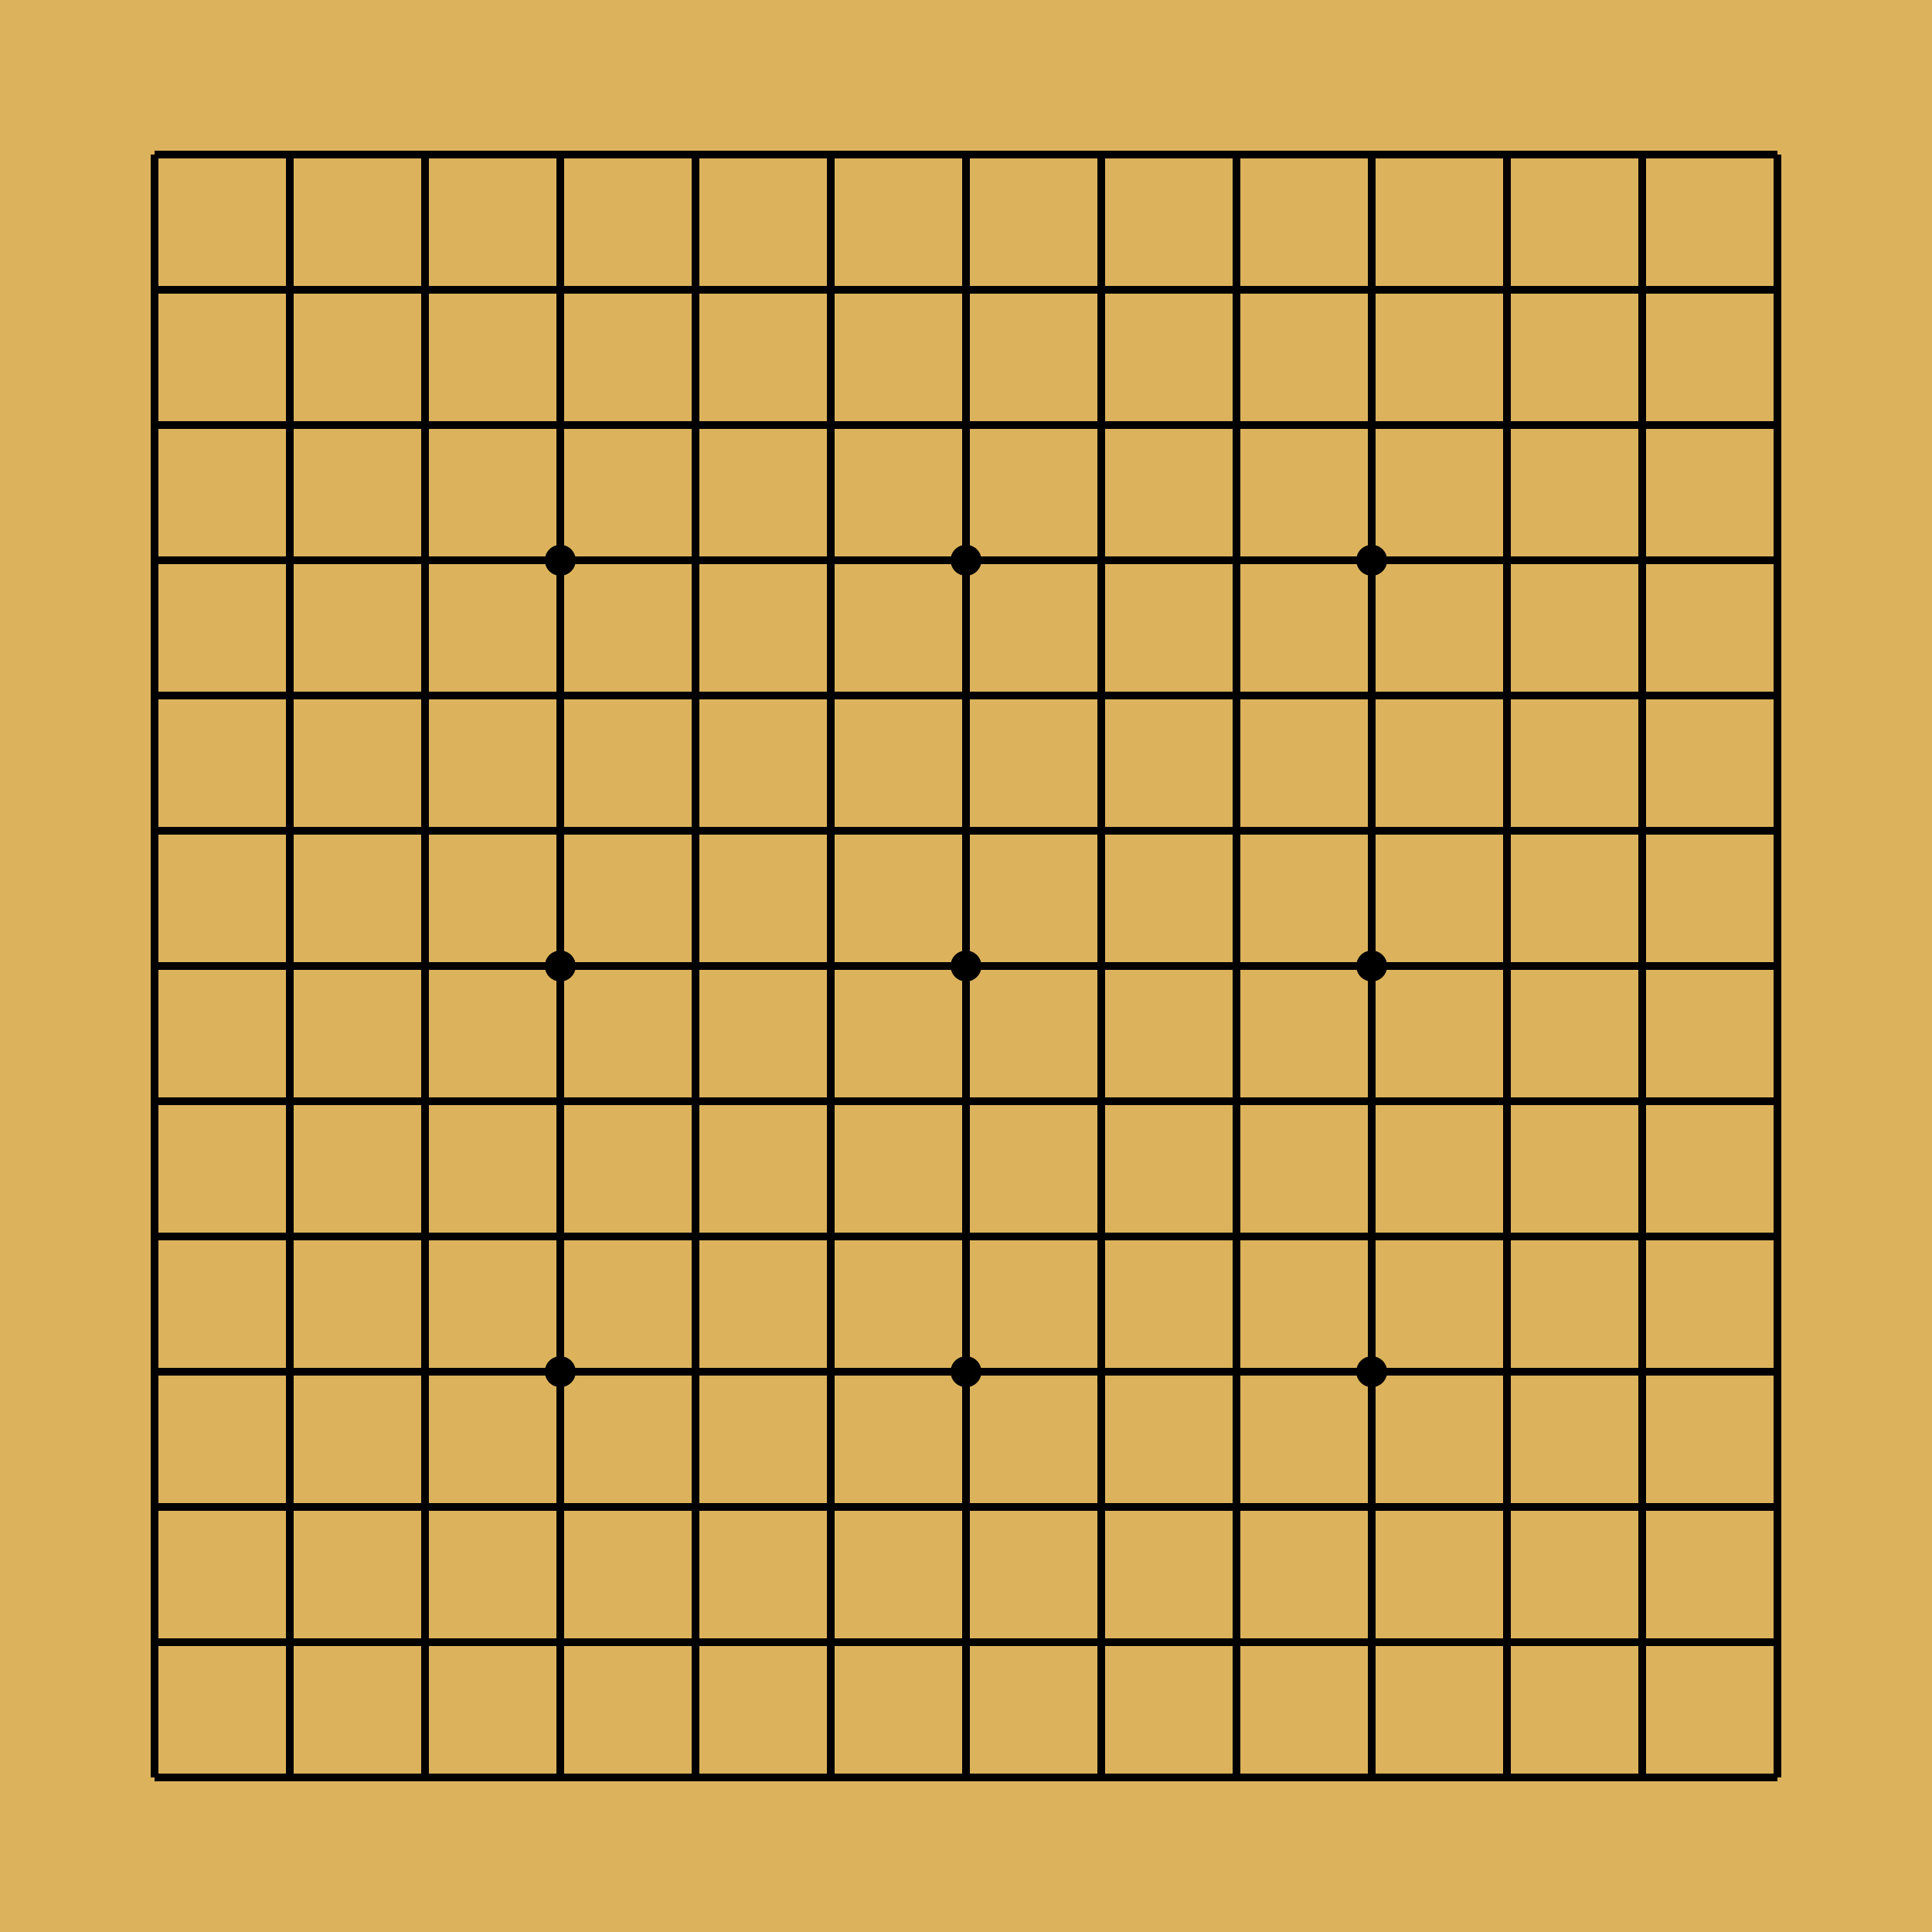
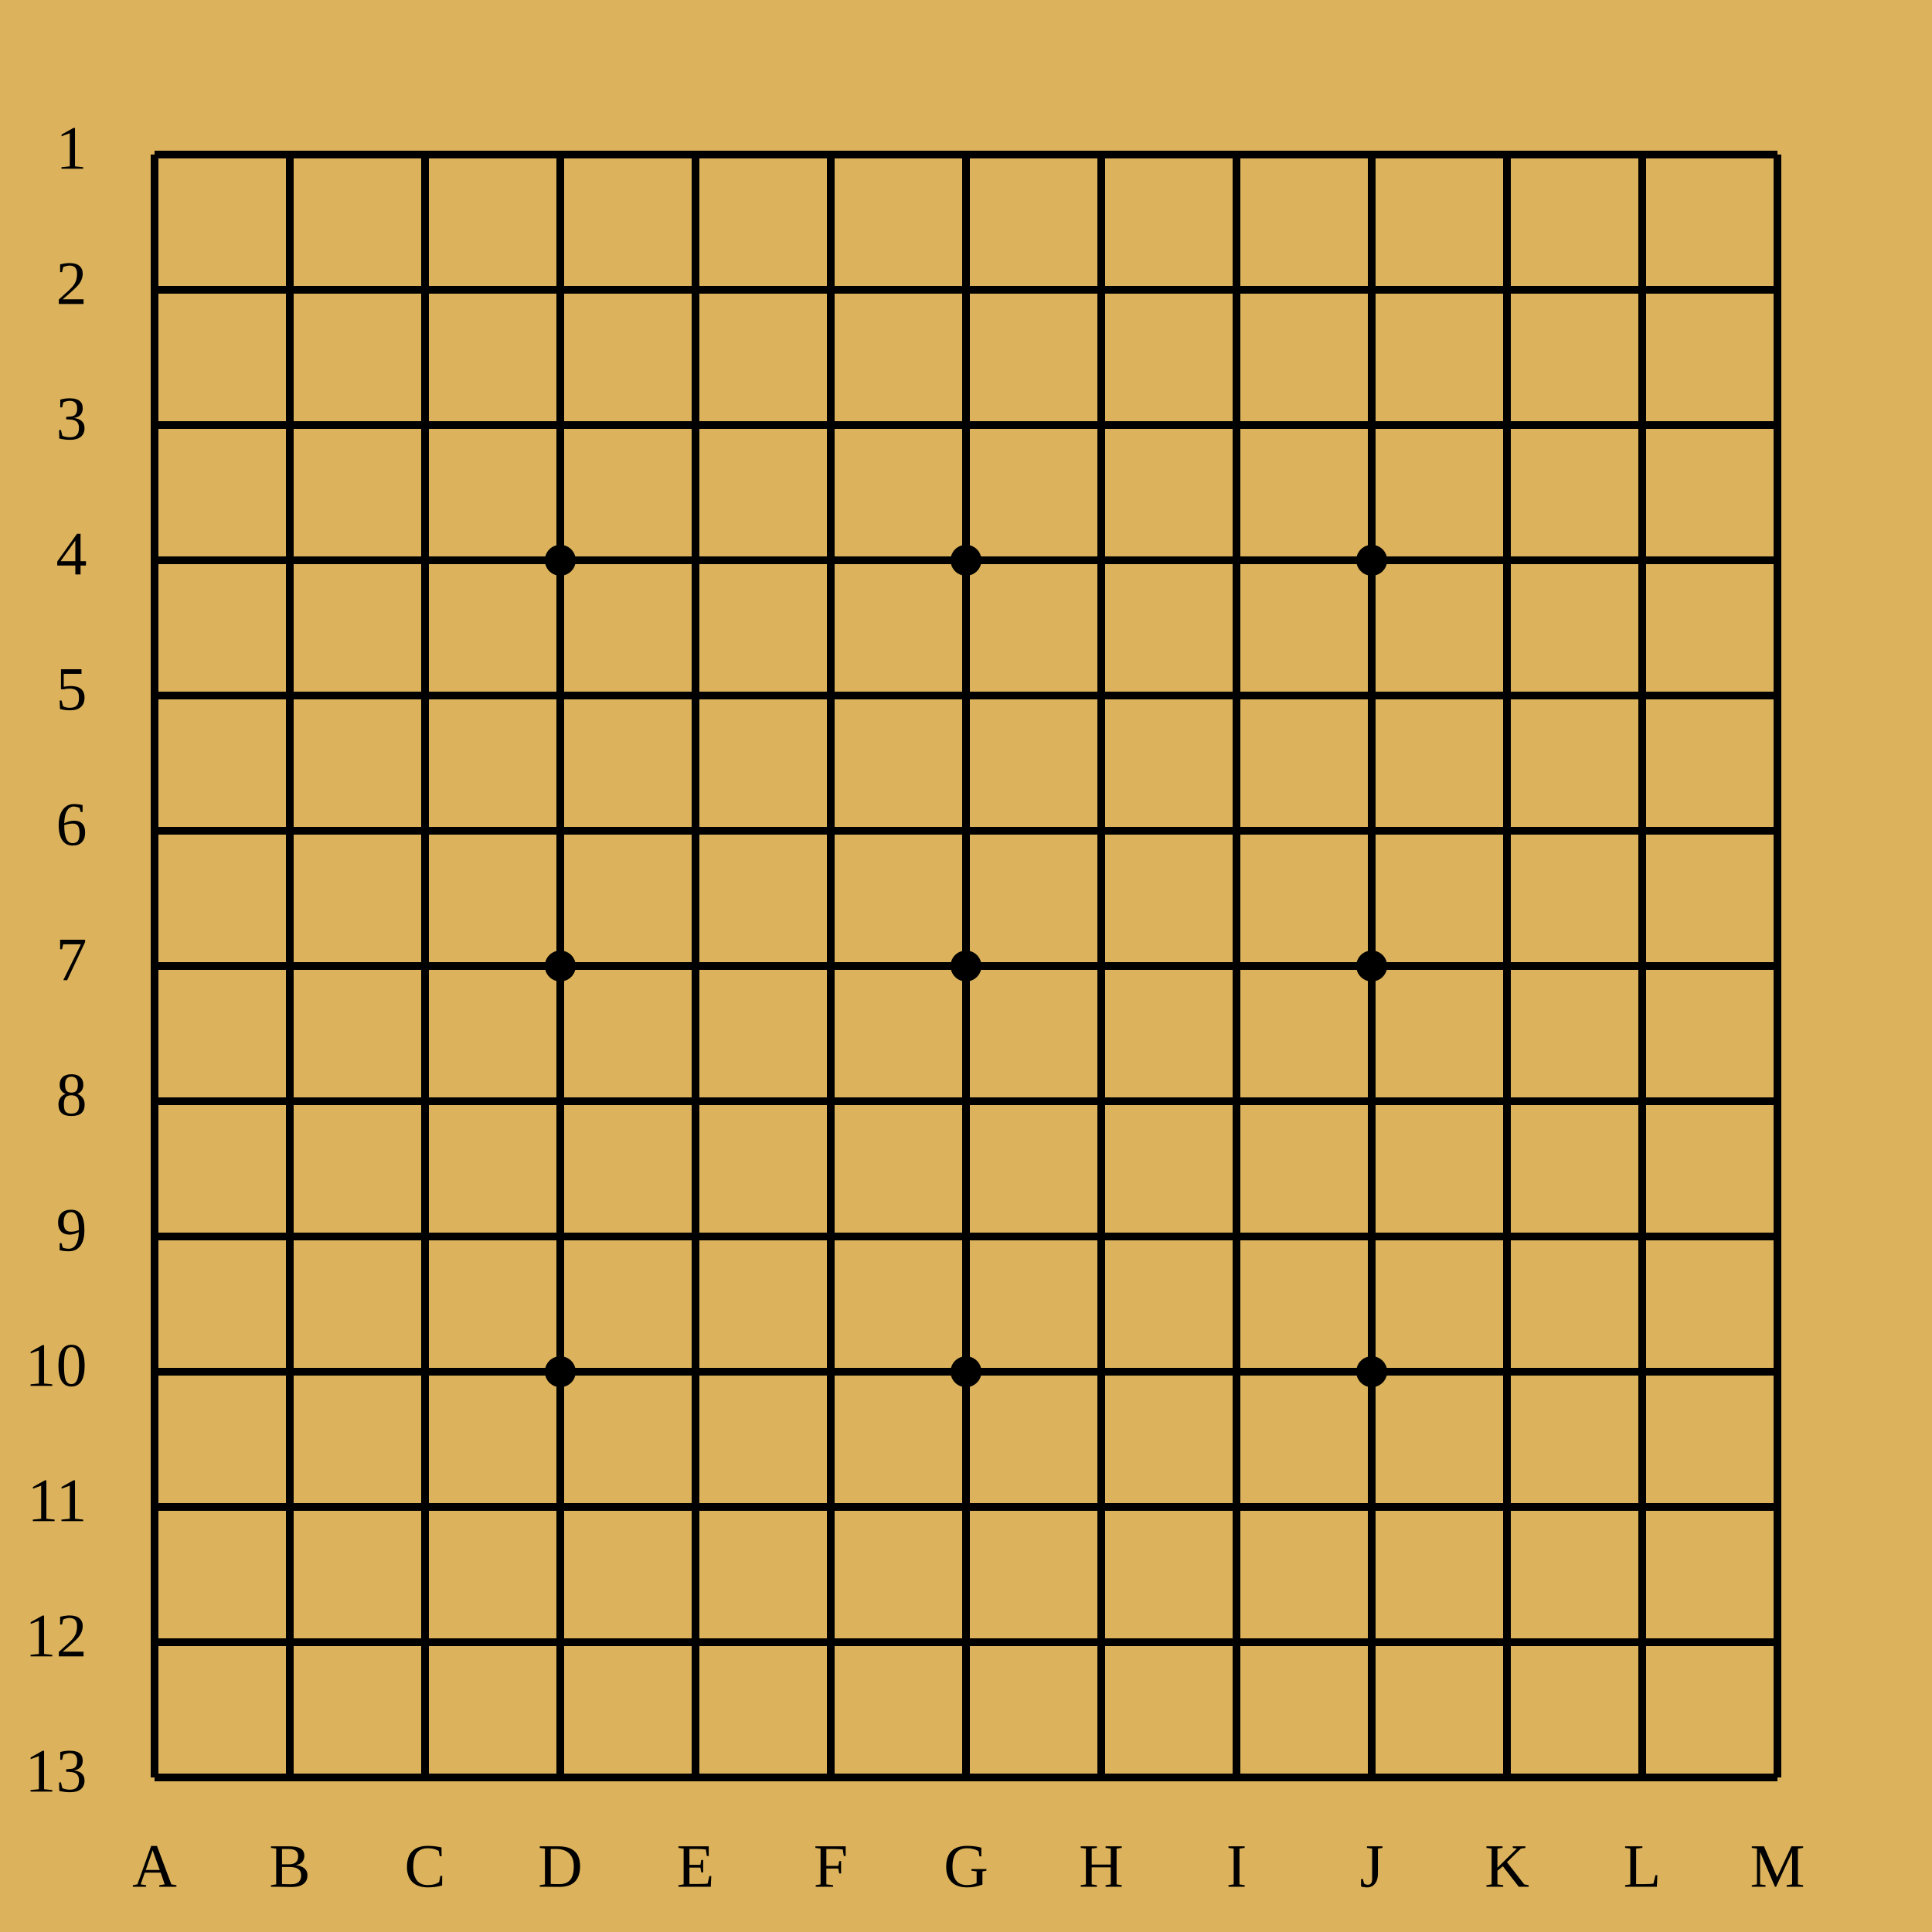
<svg xmlns="http://www.w3.org/2000/svg" width="250" height="250" viewBox="0 0 250 250" class="go-board-svg">
  <rect x="0" y="0" width="250" height="250" fill="#DCB35C" />
  <line x1="20" y1="20" x2="20" y2="230" stroke="#000000" stroke-width="1" />
  <line x1="20" y1="20" x2="230" y2="20" stroke="#000000" stroke-width="1" />
  <line x1="37.5" y1="20" x2="37.5" y2="230" stroke="#000000" stroke-width="1" />
  <line x1="20" y1="37.5" x2="230" y2="37.5" stroke="#000000" stroke-width="1" />
  <line x1="55" y1="20" x2="55" y2="230" stroke="#000000" stroke-width="1" />
  <line x1="20" y1="55" x2="230" y2="55" stroke="#000000" stroke-width="1" />
  <line x1="72.5" y1="20" x2="72.5" y2="230" stroke="#000000" stroke-width="1" />
  <line x1="20" y1="72.5" x2="230" y2="72.5" stroke="#000000" stroke-width="1" />
  <line x1="90" y1="20" x2="90" y2="230" stroke="#000000" stroke-width="1" />
  <line x1="20" y1="90" x2="230" y2="90" stroke="#000000" stroke-width="1" />
  <line x1="107.5" y1="20" x2="107.5" y2="230" stroke="#000000" stroke-width="1" />
  <line x1="20" y1="107.5" x2="230" y2="107.5" stroke="#000000" stroke-width="1" />
  <line x1="125" y1="20" x2="125" y2="230" stroke="#000000" stroke-width="1" />
  <line x1="20" y1="125" x2="230" y2="125" stroke="#000000" stroke-width="1" />
  <line x1="142.5" y1="20" x2="142.5" y2="230" stroke="#000000" stroke-width="1" />
  <line x1="20" y1="142.5" x2="230" y2="142.5" stroke="#000000" stroke-width="1" />
  <line x1="160" y1="20" x2="160" y2="230" stroke="#000000" stroke-width="1" />
  <line x1="20" y1="160" x2="230" y2="160" stroke="#000000" stroke-width="1" />
  <line x1="177.5" y1="20" x2="177.5" y2="230" stroke="#000000" stroke-width="1" />
  <line x1="20" y1="177.5" x2="230" y2="177.5" stroke="#000000" stroke-width="1" />
  <line x1="195" y1="20" x2="195" y2="230" stroke="#000000" stroke-width="1" />
  <line x1="20" y1="195" x2="230" y2="195" stroke="#000000" stroke-width="1" />
  <line x1="212.5" y1="20" x2="212.5" y2="230" stroke="#000000" stroke-width="1" />
  <line x1="20" y1="212.5" x2="230" y2="212.5" stroke="#000000" stroke-width="1" />
  <line x1="230" y1="20" x2="230" y2="230" stroke="#000000" stroke-width="1" />
  <line x1="20" y1="230" x2="230" y2="230" stroke="#000000" stroke-width="1" />
  <circle cx="72.5" cy="72.5" r="2" fill="#000000" />
  <circle cx="125" cy="72.5" r="2" fill="#000000" />
  <circle cx="177.5" cy="72.5" r="2" fill="#000000" />
  <circle cx="72.5" cy="125" r="2" fill="#000000" />
  <circle cx="125" cy="125" r="2" fill="#000000" />
  <circle cx="177.5" cy="125" r="2" fill="#000000" />
  <circle cx="72.5" cy="177.5" r="2" fill="#000000" />
  <circle cx="125" cy="177.5" r="2" fill="#000000" />
  <circle cx="177.5" cy="177.5" r="2" fill="#000000" />
+   <text x="11.25" y="20" fill="#000000" font-size="8" text-anchor="end" dominant-baseline="middle">1</text>
+   <text x="11.25" y="37.5" fill="#000000" font-size="8" text-anchor="end" dominant-baseline="middle">2</text>
+   <text x="11.25" y="55" fill="#000000" font-size="8" text-anchor="end" dominant-baseline="middle">3</text>
+   <text x="11.25" y="72.5" fill="#000000" font-size="8" text-anchor="end" dominant-baseline="middle">4</text>
+   <text x="11.25" y="90" fill="#000000" font-size="8" text-anchor="end" dominant-baseline="middle">5</text>
+   <text x="11.25" y="107.5" fill="#000000" font-size="8" text-anchor="end" dominant-baseline="middle">6</text>
+   <text x="11.25" y="125" fill="#000000" font-size="8" text-anchor="end" dominant-baseline="middle">7</text>
+   <text x="11.25" y="142.5" fill="#000000" font-size="8" text-anchor="end" dominant-baseline="middle">8</text>
+   <text x="11.25" y="160" fill="#000000" font-size="8" text-anchor="end" dominant-baseline="middle">9</text>
+   <text x="11.25" y="177.5" fill="#000000" font-size="8" text-anchor="end" dominant-baseline="middle">10</text>
+   <text x="11.25" y="195" fill="#000000" font-size="8" text-anchor="end" dominant-baseline="middle">11</text>
+   <text x="11.25" y="212.5" fill="#000000" font-size="8" text-anchor="end" dominant-baseline="middle">12</text>
+   <text x="11.25" y="230" fill="#000000" font-size="8" text-anchor="end" dominant-baseline="middle">13</text>
+   <text x="20" y="238.75" fill="#000000" font-size="8" text-anchor="middle" dominant-baseline="hanging">A</text>
+   <text x="37.5" y="238.75" fill="#000000" font-size="8" text-anchor="middle" dominant-baseline="hanging">B</text>
+   <text x="55" y="238.75" fill="#000000" font-size="8" text-anchor="middle" dominant-baseline="hanging">C</text>
+   <text x="72.5" y="238.75" fill="#000000" font-size="8" text-anchor="middle" dominant-baseline="hanging">D</text>
+   <text x="90" y="238.75" fill="#000000" font-size="8" text-anchor="middle" dominant-baseline="hanging">E</text>
+   <text x="107.5" y="238.75" fill="#000000" font-size="8" text-anchor="middle" dominant-baseline="hanging">F</text>
+   <text x="125" y="238.75" fill="#000000" font-size="8" text-anchor="middle" dominant-baseline="hanging">G</text>
+   <text x="142.5" y="238.75" fill="#000000" font-size="8" text-anchor="middle" dominant-baseline="hanging">H</text>
+   <text x="160" y="238.75" fill="#000000" font-size="8" text-anchor="middle" dominant-baseline="hanging">I</text>
+   <text x="177.5" y="238.75" fill="#000000" font-size="8" text-anchor="middle" dominant-baseline="hanging">J</text>
+   <text x="195" y="238.75" fill="#000000" font-size="8" text-anchor="middle" dominant-baseline="hanging">K</text>
+   <text x="212.5" y="238.75" fill="#000000" font-size="8" text-anchor="middle" dominant-baseline="hanging">L</text>
+   <text x="230" y="238.75" fill="#000000" font-size="8" text-anchor="middle" dominant-baseline="hanging">M</text>
</svg>
